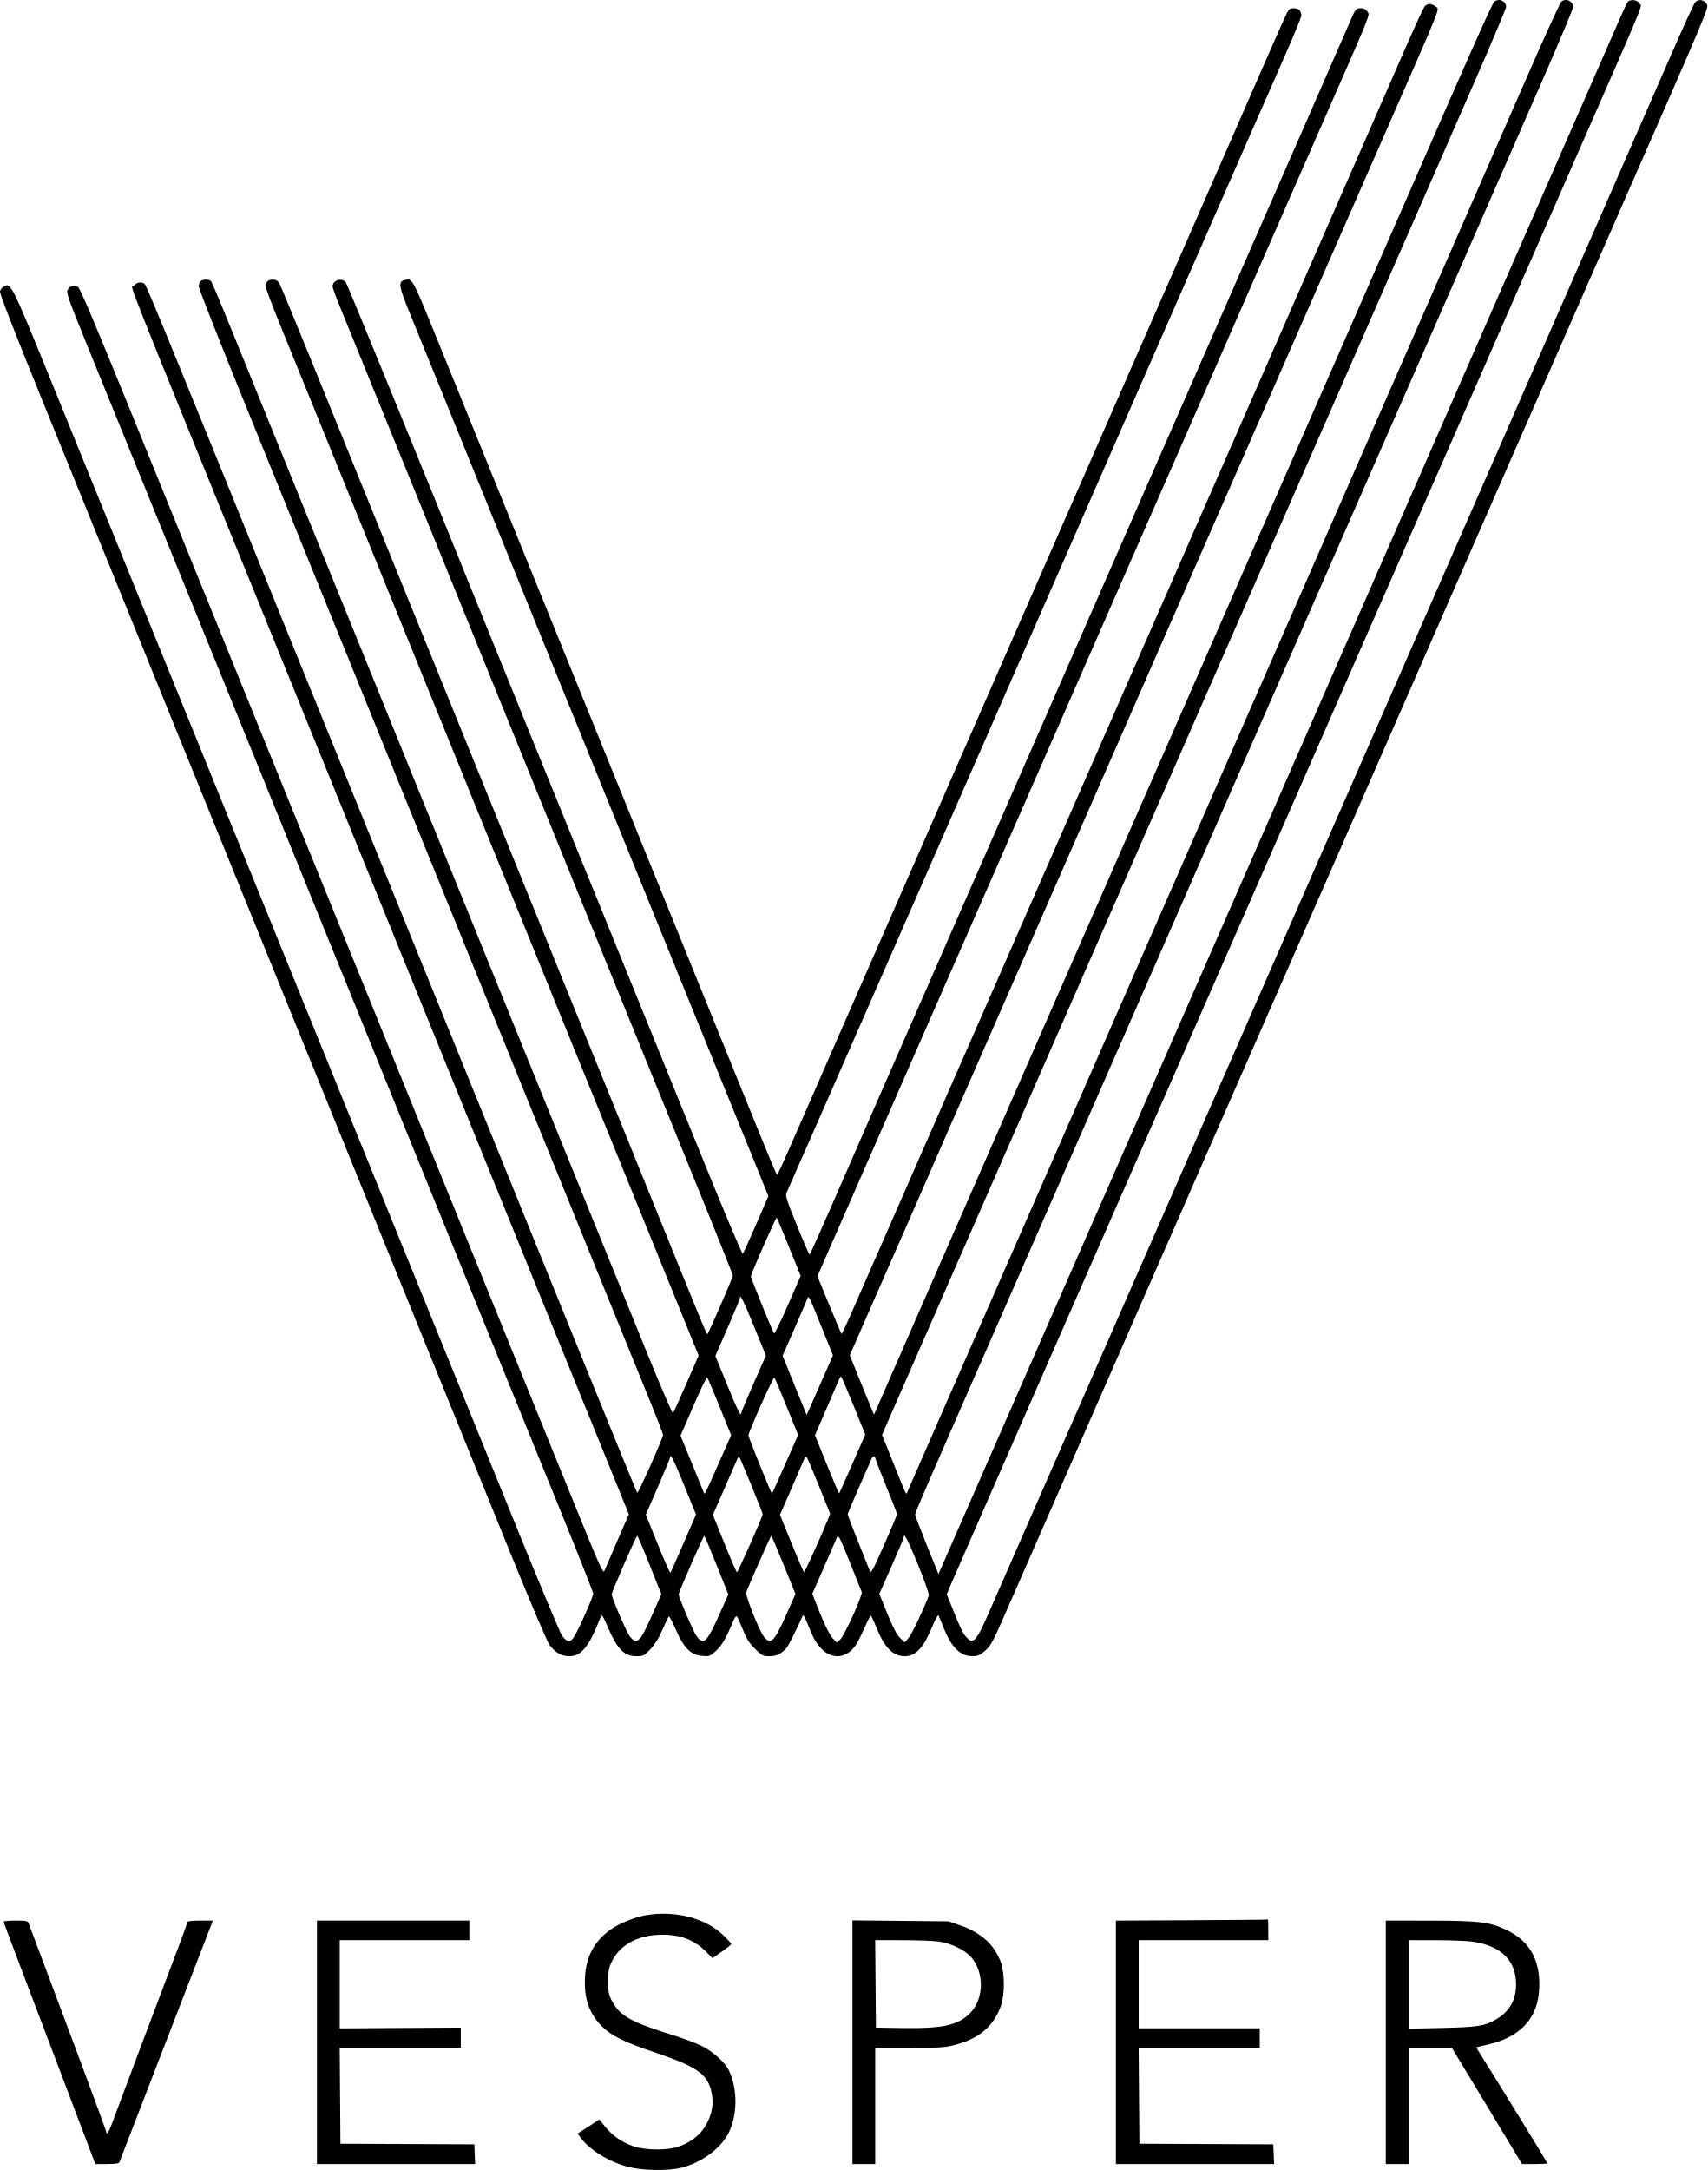
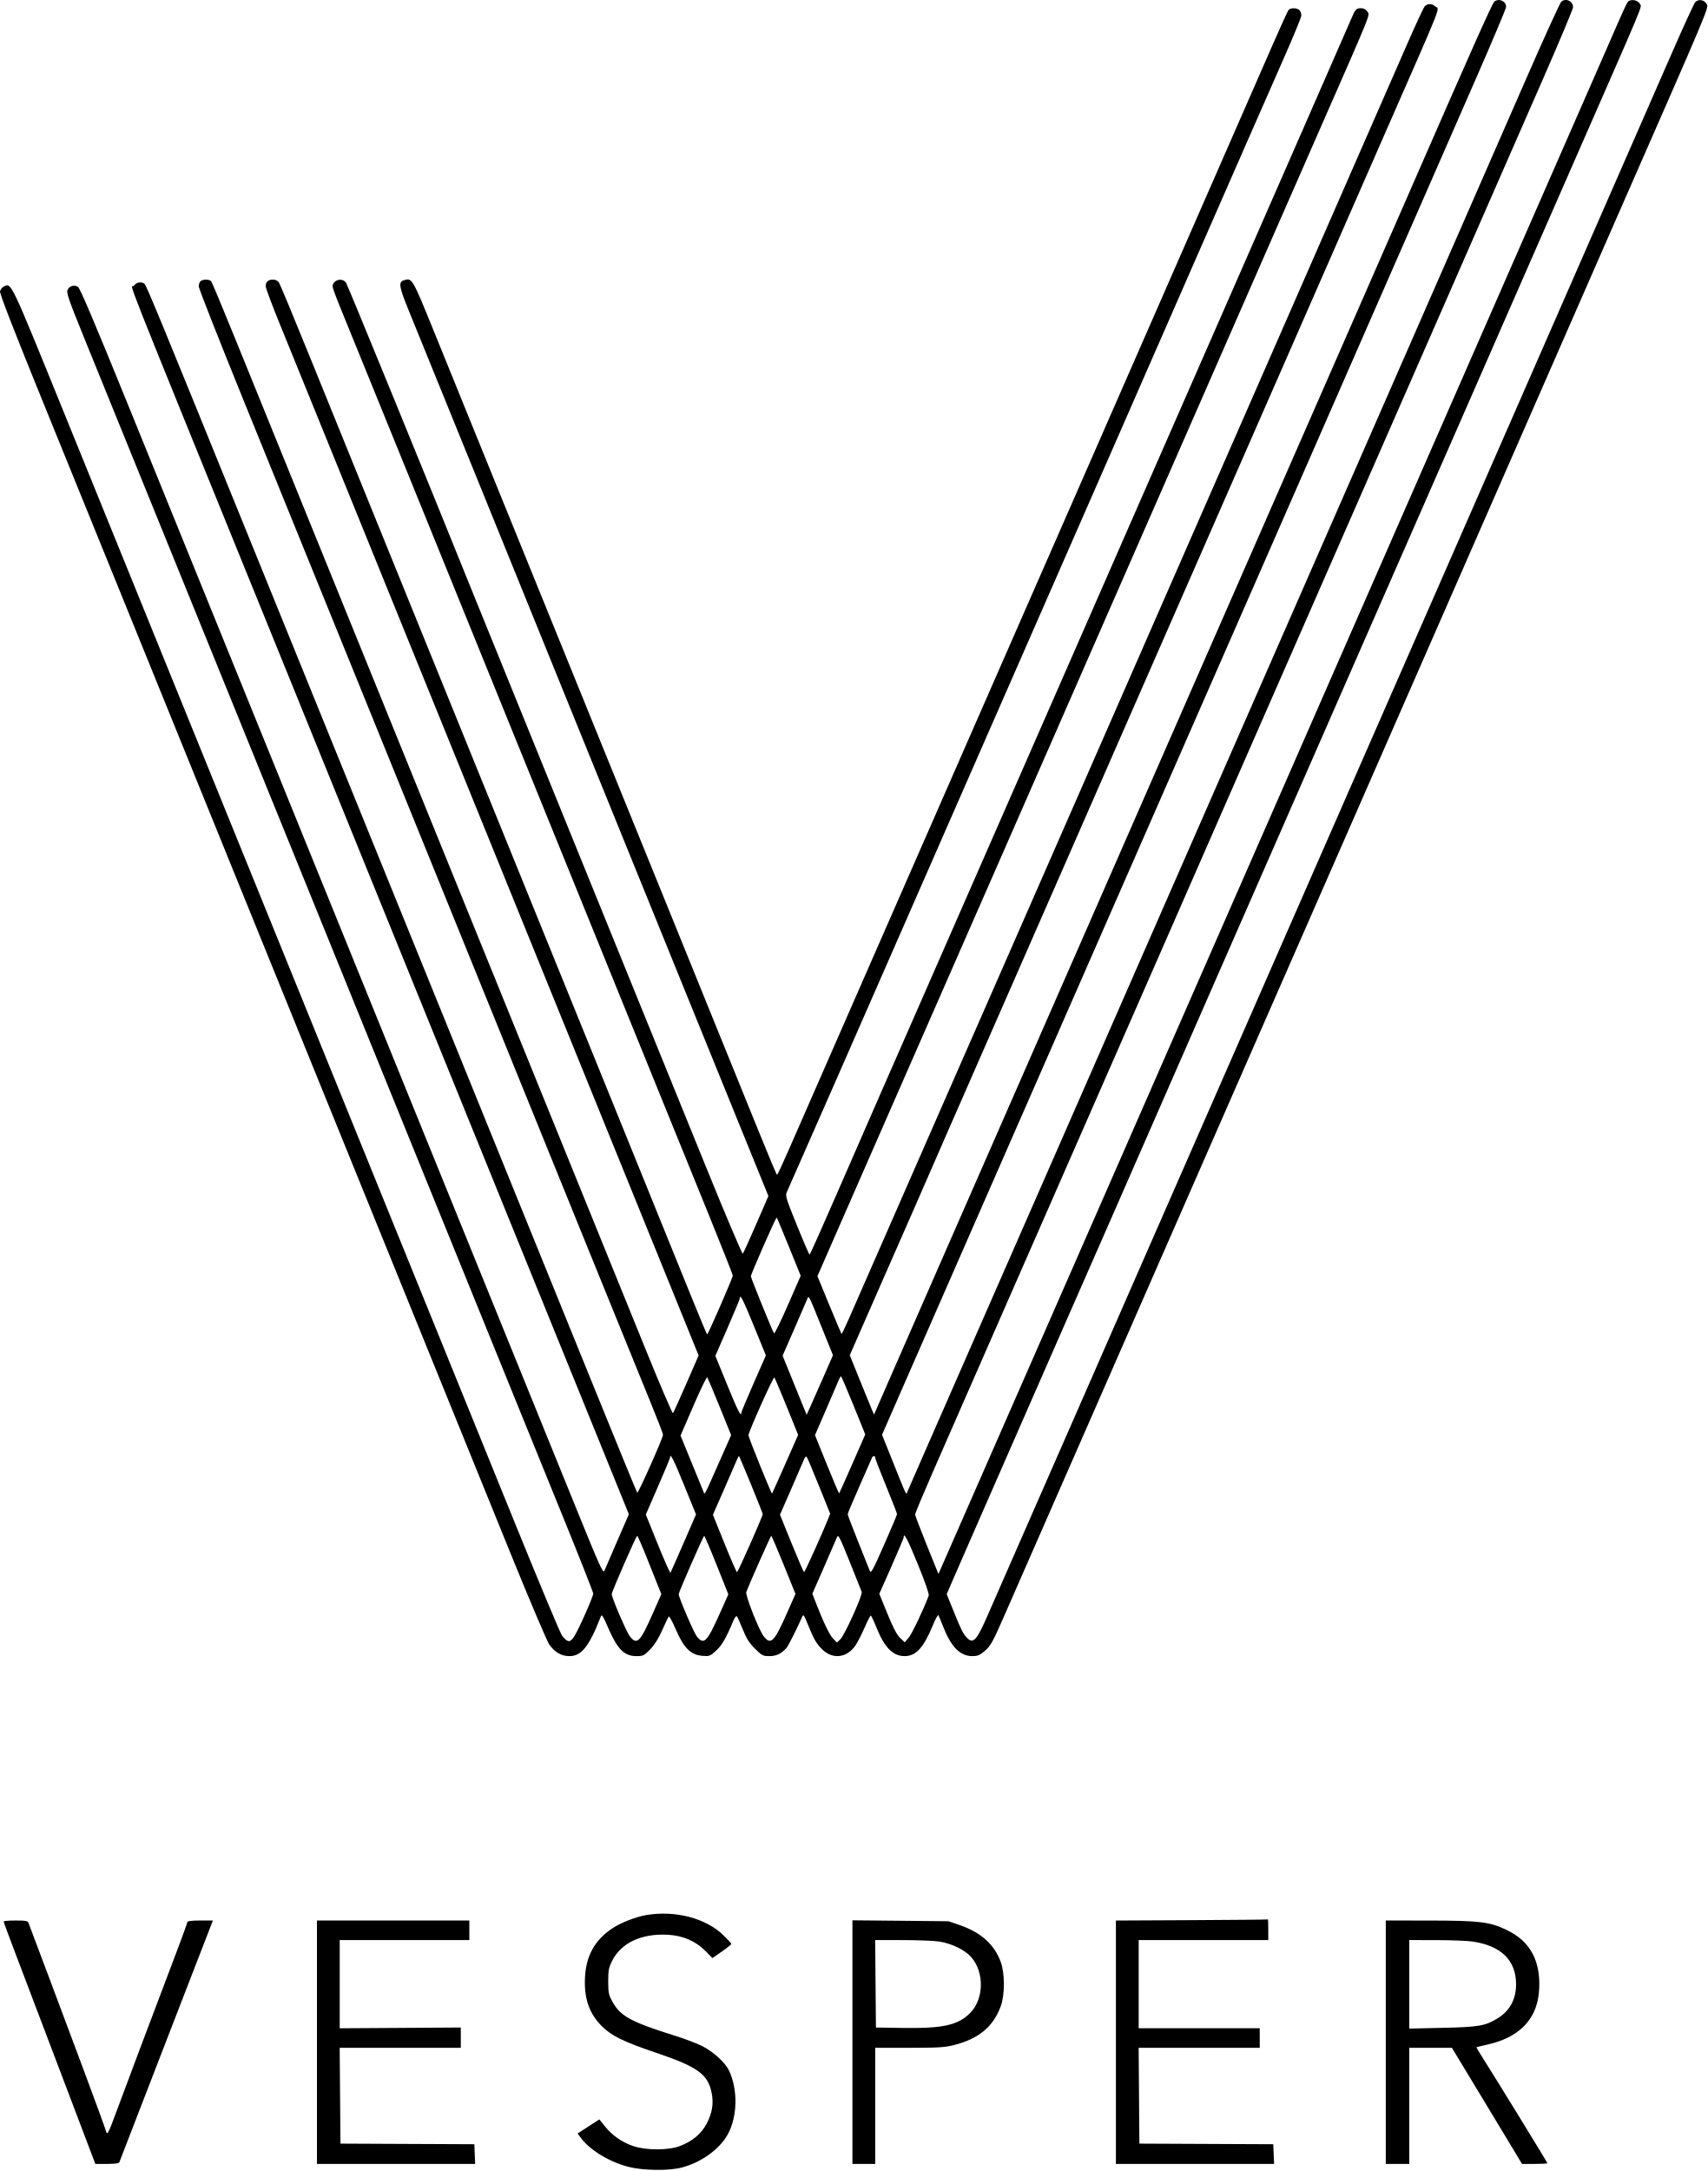
- <svg xmlns="http://www.w3.org/2000/svg" width="192" height="244" viewBox="0 0 192 244" fill="none">
-   <path fill-rule="evenodd" clip-rule="evenodd" d="M168.049 0.176C167.823 0.344 165.23 6.164 158.325 22.002C157.552 23.776 154.779 30.111 152.162 36.081C149.545 42.05 146.553 48.881 145.512 51.26C143.212 56.517 140.105 63.608 134.139 77.215C131.654 82.882 128.879 89.217 127.972 91.294C127.064 93.37 125.314 97.37 124.081 100.181C122.848 102.993 119.374 110.921 116.361 117.799C113.347 124.677 108.757 135.154 106.16 141.08C103.563 147.006 100.73 153.477 99.864 155.46L98.291 159.065L98.025 158.449C97.879 158.11 97.265 156.608 96.661 155.112L95.563 152.391L98.852 144.887C100.661 140.76 102.502 136.569 102.943 135.574C103.385 134.579 103.909 133.376 104.108 132.9C104.307 132.424 105.482 129.735 106.718 126.923C109.546 120.491 117.315 102.766 120.128 96.327C121.299 93.645 124.073 87.31 126.292 82.249C133.514 65.776 136.231 59.575 137.665 56.294C138.44 54.52 140.673 49.424 142.627 44.968C144.581 40.513 147.139 34.673 148.311 31.991C149.483 29.309 152.692 21.982 155.442 15.71C162.568 -0.544 161.893 1.157 161.393 0.712C161.013 0.374 160.517 0.381 160.211 0.727C160.077 0.878 159.119 2.949 158.082 5.328C155.844 10.461 153.643 15.491 146.31 32.227C143.297 39.105 140.089 46.431 139.182 48.508C138.274 50.584 135.608 56.672 133.255 62.035C130.904 67.4 128.346 73.239 127.573 75.013C126.8 76.787 124.134 82.874 121.649 88.541C119.163 94.208 116.17 101.039 114.997 103.721C113.824 106.403 111.699 111.252 110.274 114.496C108.848 117.74 107.156 121.598 106.512 123.069C105.868 124.54 103.31 130.379 100.827 136.046C98.344 141.713 95.948 147.183 95.502 148.201C95.057 149.218 94.667 150.026 94.635 149.995C94.603 149.964 93.981 148.49 93.252 146.72L91.926 143.502L92.988 141.072C93.573 139.735 94.702 137.155 95.499 135.338C96.296 133.522 99.289 126.691 102.15 120.159C105.011 113.627 107.944 106.937 108.667 105.294C109.39 103.65 110.942 100.111 112.115 97.429C113.289 94.747 116.498 87.42 119.247 81.148C121.996 74.875 124.987 68.044 125.895 65.968C126.803 63.892 129.36 58.052 131.579 52.991C136.851 40.961 142.265 28.599 143.428 25.935C143.938 24.767 146.172 19.67 148.393 14.609C154.423 0.866 154.064 1.754 153.764 1.303C153.594 1.049 153.36 0.924 153.053 0.924C152.52 0.924 152.405 1.047 151.963 2.103C151.782 2.536 149.275 8.27 146.392 14.845C143.51 21.42 140.627 28.003 139.986 29.474C138.798 32.197 135.951 38.697 127.89 57.081C125.405 62.747 122.414 69.578 121.243 72.26C120.072 74.942 117.515 80.782 115.559 85.238C112.182 92.933 109.601 98.824 103.427 112.923C101.931 116.34 99.867 121.048 98.841 123.383C97.816 125.719 95.662 130.654 94.057 134.349C92.451 138.045 91.096 141.071 91.045 141.074C90.995 141.077 90.352 139.595 89.617 137.779C88.384 134.735 88.296 134.445 88.486 134.044C88.73 133.527 98.266 111.805 101.142 105.215C102.916 101.151 116.276 70.656 121.438 58.889C122.805 55.775 124.34 52.271 124.849 51.103C125.359 49.935 128.566 42.609 131.976 34.822C135.387 27.036 139.138 18.471 140.312 15.789C141.486 13.107 143.322 8.93 144.391 6.508C145.461 4.085 146.339 1.944 146.343 1.75C146.347 1.555 146.261 1.29 146.151 1.16C145.909 0.873 145.131 0.849 144.906 1.12C144.816 1.228 143.986 3.051 143.06 5.171C141.159 9.525 137.56 17.747 129.253 36.71C126.107 43.891 122.899 51.217 122.125 52.991C121.35 54.764 119.117 59.861 117.162 64.316C115.208 68.772 112.649 74.612 111.476 77.294C108.957 83.056 100.78 101.723 97.592 108.99C92.269 121.125 89.824 126.706 88.688 129.322C88.02 130.857 87.434 132.112 87.384 132.11C87.334 132.109 86.401 129.897 85.311 127.195C84.221 124.493 79.619 113.151 75.085 101.99C62.614 71.293 51.665 44.331 48.941 37.613C46.343 31.208 46.353 31.226 45.425 31.515C44.777 31.717 44.865 32.235 46.029 35.076C47.274 38.115 58.924 66.797 64.232 79.889C66.108 84.518 71.866 98.698 77.028 111.4L86.413 134.495L85.035 137.669C84.277 139.415 83.601 140.902 83.534 140.973C83.466 141.044 81.59 136.62 79.365 131.142C77.139 125.664 70.529 109.395 64.675 94.99C58.821 80.585 53.504 67.49 52.86 65.889C48.293 54.54 39.108 32.084 38.915 31.794C38.5 31.172 37.405 31.477 37.405 32.215C37.405 32.37 37.797 33.444 38.276 34.603C38.756 35.762 42.078 43.93 45.66 52.755C59.232 86.196 61.766 92.438 69.354 111.114C73.642 121.669 78.334 133.218 79.78 136.779C81.226 140.341 82.409 143.335 82.409 143.433C82.409 143.679 79.634 150.047 79.53 150.042C79.483 150.039 78.699 148.181 77.786 145.913C76.008 141.494 66.484 118.034 45.173 65.575C41.325 56.101 36.699 44.705 34.893 40.249C33.088 35.794 31.508 31.989 31.381 31.794C31.233 31.566 30.993 31.44 30.707 31.44C30.164 31.44 29.878 31.697 29.878 32.185C29.878 32.387 30.592 34.302 31.466 36.44C32.339 38.578 35.266 45.778 37.969 52.44C44.736 69.117 52.578 88.429 60.868 108.833C64.717 118.307 70.273 131.989 73.215 139.238L78.565 152.418L77.181 155.597C76.419 157.346 75.744 158.834 75.681 158.905C75.617 158.975 74.25 155.79 72.642 151.826C71.035 147.862 66.369 136.373 62.275 126.294C58.18 116.214 52.43 102.057 49.496 94.833C46.563 87.609 40.726 73.239 36.526 62.901C32.325 52.562 27.77 41.342 26.402 37.968C25.034 34.594 23.842 31.745 23.753 31.637C23.549 31.387 22.794 31.382 22.543 31.629C22.437 31.733 22.35 31.995 22.35 32.211C22.35 32.427 24.579 38.094 27.304 44.803C30.028 51.513 36.125 66.523 40.853 78.159C45.58 89.796 51.344 103.988 53.66 109.698C62.296 130.984 71.905 154.635 73.211 157.821C73.954 159.632 74.561 161.212 74.561 161.334C74.561 161.695 71.767 167.969 71.659 167.851C71.605 167.791 69.178 161.867 66.266 154.687C63.354 147.506 57.19 132.322 52.568 120.945C43.649 98.993 37.132 82.944 28.358 61.328C17.906 35.581 16.438 32.018 16.232 31.889C15.832 31.64 15.312 31.753 15.049 32.148C14.753 32.591 12.815 27.69 30.602 71.474C35.066 82.461 39.821 94.176 41.169 97.507C42.518 100.838 48.267 114.995 53.945 128.968C59.623 142.94 65.721 157.95 67.495 162.323L70.72 170.275L69.423 173.256C68.71 174.896 68.055 176.414 67.967 176.63C67.828 176.975 67.453 176.148 64.934 169.945C63.353 166.052 59.257 155.965 55.83 147.529C49.609 132.216 40.979 110.966 26.985 76.507C22.91 66.472 17.218 52.459 14.338 45.369C10.642 36.268 9.004 32.414 8.768 32.26C8.344 31.984 7.808 32.144 7.591 32.612C7.451 32.913 7.744 33.758 9.429 37.907C10.531 40.623 14.941 51.48 19.229 62.035C23.517 72.591 29.138 86.429 31.719 92.788C34.301 99.147 39.547 112.066 43.378 121.496C47.209 130.926 52.484 143.915 55.101 150.361C57.718 156.806 61.401 165.872 63.286 170.507C65.171 175.143 66.713 179.049 66.713 179.189C66.713 179.554 65.024 183.35 64.546 184.06C64.095 184.729 63.827 184.704 63.213 183.938C63.036 183.717 60.729 178.212 58.087 171.707C55.445 165.201 49.862 151.454 45.68 141.159C41.499 130.863 35.951 117.201 33.352 110.799C28.728 99.407 17.821 72.553 6.945 45.782C1.159 31.541 1.271 31.774 0.431 32.215C0.245 32.313 0.052 32.553 0.002 32.748C-0.061 32.992 1.518 37.053 5.06 45.76C7.892 52.722 11.817 62.382 13.782 67.227C15.747 72.071 20.431 83.61 24.192 92.867C27.953 102.124 33.07 114.724 35.562 120.867C38.056 127.009 43.1 139.432 46.773 148.473C50.446 157.514 55.218 169.264 57.378 174.584C59.539 179.904 61.513 184.552 61.765 184.913C62.384 185.795 63.129 186.226 64.037 186.226C65.389 186.226 66.263 185.129 67.543 181.825C67.68 181.473 67.761 181.591 68.409 183.084C69.443 185.462 70.211 186.226 71.569 186.226C72.325 186.226 72.426 186.177 73.109 185.478C73.602 184.975 74.045 184.269 74.468 183.315C74.813 182.537 75.146 181.842 75.207 181.772C75.268 181.702 75.619 182.344 75.987 183.2C76.882 185.284 77.676 186.088 78.942 186.191C79.78 186.259 79.84 186.238 80.526 185.617C81.188 185.017 81.665 184.191 82.48 182.226C82.625 181.876 82.793 181.671 82.868 181.754C82.941 181.834 83.242 182.502 83.538 183.237C83.956 184.278 84.261 184.757 84.913 185.4C85.698 186.173 85.801 186.226 86.541 186.226C87.316 186.226 87.88 185.95 88.465 185.286C88.653 185.073 89.77 182.846 90.197 181.833C90.345 181.483 90.403 181.561 90.897 182.777C91.507 184.278 91.743 184.701 92.327 185.335C93.53 186.641 95.213 186.496 96.221 184.999C96.443 184.671 96.894 183.786 97.223 183.033C97.552 182.28 97.867 181.664 97.923 181.665C97.978 181.665 98.263 182.262 98.554 182.992C99.457 185.248 100.414 186.224 101.724 186.225C103.001 186.226 103.84 185.317 104.891 182.792C105.191 182.071 105.478 181.547 105.529 181.628C105.579 181.709 105.83 182.307 106.084 182.957C106.966 185.206 107.983 186.226 109.345 186.226C109.923 186.226 110.177 186.125 110.689 185.695C111.378 185.116 111.625 184.683 112.81 181.979C117.019 172.374 121.094 163.078 124.05 156.338C126.003 151.883 128.236 146.786 129.011 145.013C129.786 143.239 132.562 136.904 135.18 130.934C137.798 124.964 140.357 119.124 140.866 117.957C141.375 116.789 143.609 111.692 145.829 106.631C148.05 101.57 150.609 95.73 151.518 93.653C155.972 83.469 161.896 69.944 170.258 50.867C173.405 43.686 176.396 36.855 176.904 35.687C177.411 34.519 179.644 29.423 181.864 24.362C192.378 0.398 192.174 0.884 191.928 0.452C191.651 -0.036 190.993 -0.14 190.64 0.248C190.498 0.403 189.302 3.008 187.983 6.036C185.797 11.052 177.215 30.662 169.74 47.721C168.11 51.441 166.359 55.441 165.848 56.609C165.338 57.777 163.912 61.033 162.68 63.844C161.448 66.656 158.889 72.496 156.994 76.822C155.099 81.148 151.516 89.324 149.033 94.99C146.55 100.657 143.775 106.993 142.868 109.069C141.961 111.145 139.402 116.985 137.182 122.046C134.961 127.108 132.619 132.452 131.977 133.923C131.335 135.393 128.993 140.738 126.774 145.799C124.554 150.86 122.104 156.452 121.329 158.226C120.554 160 118.103 165.592 115.882 170.653C113.661 175.714 111.521 180.598 111.126 181.507C109.829 184.496 109.443 184.919 108.722 184.141C108.281 183.666 108.108 183.318 107.222 181.134L106.465 179.268L106.908 178.224C107.152 177.65 108.16 175.34 109.149 173.091C110.137 170.842 112.121 166.311 113.556 163.024C114.992 159.736 117.551 153.896 119.243 150.046C122.849 141.843 128.917 127.999 129.896 125.743C130.272 124.878 132.72 119.286 135.337 113.316C137.954 107.346 141.055 100.268 142.229 97.586C144.61 92.142 150.684 78.276 152.91 73.204C153.707 71.387 156.484 65.052 159.081 59.125C161.678 53.199 164.594 46.545 165.561 44.339C166.528 42.133 167.953 38.877 168.727 37.103C169.501 35.33 173.253 26.764 177.063 18.07C185.169 -0.423 184.64 0.841 184.43 0.456C184.238 0.104 183.745 -0.078 183.331 0.051C182.983 0.159 183.185 -0.258 180.504 5.879C179.333 8.561 176.341 15.391 173.857 21.058C171.372 26.725 168.706 32.813 167.932 34.586C167.157 36.36 164.166 43.191 161.284 49.766C158.402 56.341 155.736 62.429 155.36 63.294C154.985 64.159 152.426 69.999 149.675 76.271C146.924 82.544 144.366 88.384 143.991 89.249C143.615 90.114 141.057 95.954 138.305 102.226C135.553 108.499 132.885 114.586 132.376 115.754C131.867 116.922 129.309 122.762 126.691 128.732C124.074 134.701 120.507 142.842 118.765 146.822C116.197 152.689 106.873 173.951 105.805 176.377L105.535 176.989L104.222 173.743C103.5 171.957 102.909 170.405 102.909 170.294C102.909 170.183 103.744 168.183 104.764 165.85C105.785 163.517 107.363 159.909 108.271 157.833C109.179 155.756 111.305 150.907 112.996 147.057C114.688 143.207 117.029 137.863 118.201 135.181C120.35 130.261 122.064 126.348 130.3 107.575C132.786 101.908 135.234 96.316 135.741 95.148C136.247 93.98 138.804 88.14 141.423 82.17C146.346 70.949 148.099 66.948 151.797 58.496C152.99 55.771 156.214 48.409 158.963 42.137C164.262 30.045 168.214 21.018 173.597 8.705C175.414 4.55 176.9 0.998 176.9 0.812C176.9 0.131 176.129 -0.243 175.586 0.176C175.446 0.285 173.6 4.337 171.485 9.182C169.371 14.027 165.609 22.627 163.126 28.294C160.644 33.961 157.653 40.792 156.481 43.474C155.308 46.156 152.208 53.234 149.592 59.204C146.975 65.174 143.409 73.314 141.667 77.294C139.924 81.274 136.141 89.909 133.259 96.485C130.377 103.06 127.602 109.395 127.092 110.563C126.582 111.731 125.048 115.235 123.682 118.35C122.316 121.464 119.866 127.056 118.237 130.777C114.279 139.813 106.187 158.273 103.998 163.26C103.029 165.466 102.164 167.448 102.075 167.664C101.881 168.136 102.066 168.503 100.413 164.383L99.191 161.338L101.917 155.102C103.416 151.673 106.242 145.221 108.197 140.765C110.151 136.31 112.492 130.965 113.398 128.889C114.305 126.813 116.863 120.973 119.084 115.912C121.304 110.85 124.887 102.675 127.045 97.743C131.51 87.541 133.99 81.881 142.069 63.451C145.217 56.27 148.209 49.44 148.717 48.272C149.225 47.104 151.673 41.511 154.157 35.845C156.64 30.178 159.524 23.595 160.565 21.216C161.605 18.836 164.013 13.334 165.915 8.988C167.817 4.642 169.373 0.948 169.373 0.78C169.373 0.125 168.595 -0.229 168.049 0.176ZM88.732 140.221L90.045 143.46L88.603 146.759C87.81 148.573 87.11 150.002 87.049 149.934C86.905 149.775 84.448 143.728 84.442 143.517C84.435 143.274 87.269 136.835 87.349 136.913C87.387 136.951 88.01 138.44 88.732 140.221ZM84.812 149.185L86.13 152.416L84.75 155.554C83.991 157.28 83.37 158.764 83.37 158.852C83.37 159.425 82.958 158.617 81.783 155.737L80.447 152.461L81.828 149.297C82.588 147.556 83.21 146.053 83.21 145.956C83.21 145.436 83.625 146.273 84.812 149.185ZM92.421 149.291L93.672 152.39L92.655 154.718C92.096 155.999 91.429 157.506 91.174 158.069L90.71 159.091L89.36 155.768L88.009 152.444L89.308 149.476C90.023 147.843 90.677 146.33 90.763 146.114C90.96 145.62 90.87 145.448 92.421 149.291ZM80.93 158.189L82.223 161.378L80.952 164.246C79.11 168.403 79.261 168.115 79.114 167.743C79.045 167.57 78.436 166.078 77.76 164.429L76.531 161.429L77.974 158.091C78.768 156.256 79.467 154.809 79.528 154.877C79.588 154.946 80.219 156.436 80.93 158.189ZM88.472 158.174L89.757 161.348L88.311 164.624C87.516 166.426 86.845 167.92 86.82 167.945C86.751 168.014 84.17 161.632 84.17 161.392C84.17 161.026 86.967 154.781 87.081 154.894C87.14 154.953 87.766 156.429 88.472 158.174ZM95.983 158.034L97.304 161.3L95.862 164.587C95.069 166.395 94.397 167.897 94.368 167.925C94.339 167.953 93.716 166.491 92.983 164.676L91.65 161.376L92.897 158.503C93.582 156.923 94.221 155.436 94.317 155.198C94.412 154.96 94.529 154.766 94.576 154.767C94.622 154.768 95.255 156.238 95.983 158.034ZM76.937 167.015L78.272 170.297L76.878 173.503C76.112 175.266 75.447 176.77 75.402 176.846C75.356 176.921 74.713 175.481 73.972 173.646L72.626 170.31L73.994 167.162C74.746 165.432 75.362 163.952 75.362 163.873C75.362 163.332 75.772 164.149 76.937 167.015ZM84.476 166.968C85.189 168.705 85.772 170.189 85.772 170.266C85.772 170.512 82.989 176.788 82.88 176.788C82.822 176.788 82.189 175.335 81.473 173.559L80.172 170.331L81.466 167.385C82.178 165.765 82.827 164.27 82.909 164.064C82.991 163.857 83.086 163.715 83.119 163.749C83.153 163.783 83.763 165.231 84.476 166.968ZM92.101 167.088L93.358 170.209L93.1 170.864C92.545 172.278 90.507 176.788 90.424 176.787C90.376 176.787 89.746 175.333 89.025 173.557L87.714 170.328L89.001 167.384C89.71 165.764 90.357 164.269 90.439 164.06C90.522 163.848 90.645 163.744 90.716 163.824C90.786 163.903 91.409 165.372 92.101 167.088ZM98.424 163.923C98.424 164.029 98.977 165.462 99.652 167.109C100.327 168.755 100.879 170.173 100.878 170.26C100.877 170.346 100.221 171.902 99.42 173.717C98.13 176.638 97.946 176.972 97.811 176.627C97.727 176.412 97.134 174.93 96.493 173.332C95.852 171.735 95.329 170.354 95.331 170.265C95.332 170.176 95.928 168.757 96.655 167.114C97.382 165.47 98.013 164.036 98.058 163.928C98.161 163.676 98.424 163.672 98.424 163.923ZM96.907 179.011C97.025 179.365 94.973 183.902 94.496 184.342L94.111 184.698L93.652 184.215C93.249 183.791 92.497 182.195 91.63 179.922L91.355 179.203L92.663 176.226C93.382 174.588 94.041 173.071 94.127 172.855C94.265 172.507 94.428 172.823 95.552 175.608C96.25 177.338 96.86 178.87 96.907 179.011ZM72.799 175.323C73.372 176.763 73.96 178.235 74.107 178.595L74.373 179.249L73.407 181.44C71.98 184.675 71.624 185.026 70.819 183.984C70.442 183.496 68.799 179.667 68.793 179.263C68.789 178.99 71.539 172.697 71.659 172.702C71.714 172.704 72.227 173.884 72.799 175.323ZM80.597 175.993L81.907 179.282L80.935 181.456C79.49 184.688 79.149 185.02 78.344 183.984C78.005 183.547 76.324 179.618 76.323 179.26C76.322 179.04 79.097 172.698 79.193 172.701C79.244 172.703 79.876 174.184 80.597 175.993ZM88.134 175.965L89.455 179.231L88.49 181.412C87.055 184.656 86.678 185.026 85.874 183.984C85.342 183.296 83.794 179.362 83.922 179.022C84.272 178.086 86.668 172.698 86.733 172.698C86.777 172.698 87.407 174.168 88.134 175.965ZM103.229 175.923C104.032 177.891 104.504 179.255 104.442 179.423C103.86 180.98 102.573 183.688 102.207 184.125L101.746 184.675L101.224 184.178C100.851 183.823 100.441 183.043 99.792 181.451L98.883 179.222L100.255 176.127C101.01 174.424 101.627 172.957 101.627 172.865C101.627 172.242 102.083 173.112 103.229 175.923ZM72.722 215.337C71.498 215.538 69.771 216.217 68.796 216.88C66.882 218.18 65.921 219.915 65.788 222.309C65.658 224.663 66.24 226.384 67.645 227.804C68.749 228.92 70.082 229.576 73.799 230.834C78.421 232.399 79.584 233.228 80.016 235.27C80.273 236.487 80.112 237.557 79.491 238.759C78.889 239.922 77.904 240.759 76.483 241.312C75.197 241.813 72.648 241.816 71.198 241.317C69.93 240.881 68.854 240.128 68.023 239.096L67.399 238.321L66.179 239.113L64.958 239.905L65.276 240.343C66.295 241.749 68.502 243.1 70.695 243.662C72.324 244.078 75.186 244.116 76.643 243.741C78.835 243.176 80.908 241.691 81.83 240.028C82.944 238.017 83.003 234.964 81.969 232.801C81.547 231.917 80.168 230.669 78.95 230.067C78.342 229.767 77.015 229.262 76.002 228.945C70.89 227.344 69.747 226.716 68.822 225.001C68.455 224.319 68.398 224.025 68.397 222.799C68.395 221.566 68.453 221.267 68.842 220.489C69.848 218.477 72.124 217.405 75.069 217.557C76.791 217.646 78.219 218.26 79.348 219.398L80.122 220.179L81.182 219.444C81.765 219.04 82.243 218.657 82.245 218.594C82.247 218.531 81.842 218.086 81.345 217.606C79.368 215.695 75.978 214.803 72.722 215.337ZM134.019 215.917L125.491 215.959V229.643V243.327H134.386H143.282L143.235 242.22L143.188 241.114L135.66 241.08L128.133 241.046L128.091 235.658L128.049 230.27H134.858H141.666V229.169V228.068H134.86H128.053V223.113V218.158H135.34H142.627V216.978C142.627 216.329 142.609 215.816 142.587 215.836C142.565 215.857 138.709 215.893 134.019 215.917ZM0.409 216.067C0.409 216.128 1.016 217.774 1.758 219.724C2.5 221.675 4.342 226.527 5.853 230.506C7.364 234.486 9.077 238.999 9.66 240.534L10.721 243.327H12.034C12.937 243.327 13.371 243.265 13.424 243.13C14.089 241.421 17.782 231.875 18.418 230.217C18.888 228.992 20.153 225.724 21.228 222.956C22.304 220.187 23.353 217.48 23.561 216.939L23.938 215.956H22.503C21.599 215.956 21.069 216.018 21.069 216.123C21.069 216.215 20.606 217.506 20.04 218.994C18.007 224.333 13.186 237.141 12.7 238.489C12.428 239.247 12.146 239.866 12.073 239.866C12 239.866 11.94 239.793 11.94 239.704C11.94 239.615 10.745 236.341 9.283 232.429C6.682 225.464 3.423 216.777 3.206 216.231C3.115 215.999 2.885 215.956 1.753 215.956C1.014 215.956 0.409 216.006 0.409 216.067ZM35.643 229.641V243.327H44.539H53.435L53.388 242.22L53.34 241.114L45.813 241.08L38.286 241.046L38.244 235.658L38.202 230.27H45.01H51.819V229.13L51.819 227.99L45.012 228.032L38.206 228.075V223.116V218.158H45.493H52.78V217.057V215.956H44.212H35.643V229.641ZM95.862 229.63V243.327H97.143H98.424V236.798V230.27H102.242C105.493 230.27 106.24 230.225 107.272 229.966C110.055 229.267 111.707 227.895 112.544 225.588C113.011 224.3 113.008 221.894 112.538 220.61C111.818 218.646 110.318 217.299 107.936 216.476L106.672 216.039L101.267 215.986L95.862 215.934V229.63ZM155.84 229.641V243.327H157.161H158.483V236.798V230.27H160.879H163.276L165.821 234.478C167.22 236.793 168.995 239.73 169.763 241.006L171.161 243.327H172.589C173.375 243.327 174.018 243.293 174.018 243.251C174.018 243.169 168.062 233.47 166.784 231.471C166.349 230.791 166.015 230.22 166.042 230.203C166.068 230.186 166.638 230.049 167.308 229.899C170.745 229.127 172.711 227.182 173.044 224.224C173.233 222.536 173.002 220.943 172.397 219.772C171.75 218.521 170.796 217.654 169.298 216.955C167.472 216.104 166.297 215.968 160.725 215.961L155.84 215.956V229.641ZM105.631 218.321C107.014 218.534 108.522 219.27 109.223 220.075C110.724 221.797 110.654 224.823 109.076 226.382C107.696 227.745 105.999 228.11 101.387 228.036L98.504 227.99L98.462 223.074L98.42 218.158L101.505 218.159C103.202 218.16 105.059 218.233 105.631 218.321ZM165.557 218.316C168.806 218.778 170.494 220.426 170.494 223.138C170.494 224.802 169.793 226.101 168.44 226.945C167.06 227.805 166.289 227.939 162.206 228.027L158.483 228.108V223.133V218.158L161.485 218.161C163.137 218.163 164.969 218.233 165.557 218.316Z" fill="black" />
+ <svg xmlns="http://www.w3.org/2000/svg" width="129" height="164" viewBox="0 0 129 164" fill="none">
+   <path fill-rule="evenodd" clip-rule="evenodd" d="M112.894 0.118C112.742 0.231 111 4.141 106.361 14.781C105.842 15.972 103.979 20.228 102.221 24.239C100.463 28.249 98.453 32.838 97.754 34.436C96.208 37.968 94.121 42.731 90.113 51.872C88.444 55.679 86.58 59.935 85.97 61.33C85.36 62.725 84.185 65.412 83.356 67.301C82.528 69.19 80.194 74.516 78.17 79.136C76.145 83.757 73.062 90.795 71.317 94.776C69.573 98.757 67.669 103.104 67.088 104.436L66.031 106.858L65.852 106.444C65.754 106.217 65.341 105.208 64.936 104.203L64.198 102.375L66.408 97.334C67.623 94.561 68.86 91.746 69.156 91.077C69.453 90.409 69.805 89.601 69.939 89.281C70.072 88.961 70.862 87.155 71.692 85.266C73.592 80.945 78.811 69.037 80.701 64.712C81.487 62.91 83.351 58.654 84.842 55.254C89.693 44.187 91.519 40.022 92.482 37.818C93.003 36.626 94.503 33.202 95.815 30.209C97.128 27.216 98.847 23.293 99.634 21.491C100.421 19.689 102.577 14.768 104.424 10.554C109.212 -0.365 108.758 0.777 108.422 0.478C108.167 0.251 107.834 0.256 107.628 0.488C107.538 0.59 106.894 1.981 106.198 3.579C104.694 7.028 103.216 10.407 98.29 21.65C96.265 26.27 94.11 31.192 93.501 32.587C92.891 33.982 91.1 38.071 89.519 41.675C87.94 45.278 86.222 49.202 85.702 50.393C85.183 51.584 83.392 55.674 81.722 59.481C80.052 63.288 78.042 67.877 77.254 69.679C76.466 71.48 75.038 74.738 74.081 76.917C73.123 79.097 71.986 81.688 71.554 82.677C71.121 83.665 69.403 87.587 67.734 91.394C66.066 95.201 64.457 98.876 64.157 99.56C63.858 100.243 63.596 100.786 63.575 100.765C63.553 100.744 63.135 99.754 62.645 98.565L61.755 96.403L62.469 94.771C62.861 93.873 63.62 92.139 64.155 90.919C64.69 89.699 66.701 85.11 68.623 80.722C70.545 76.333 72.516 71.839 73.001 70.735C73.487 69.631 74.53 67.254 75.318 65.451C76.106 63.65 78.262 58.728 80.109 54.514C81.956 50.3 83.965 45.712 84.575 44.317C85.185 42.922 86.903 38.999 88.393 35.599C91.935 27.517 95.572 19.212 96.353 17.423C96.696 16.638 98.197 13.214 99.689 9.814C103.74 0.581 103.499 1.178 103.297 0.876C103.183 0.704 103.026 0.62 102.819 0.62C102.461 0.62 102.384 0.703 102.087 1.413C101.966 1.704 100.281 5.555 98.345 9.973C96.409 14.39 94.472 18.812 94.041 19.8C93.243 21.63 91.331 25.996 85.915 38.346C84.246 42.153 82.237 46.742 81.45 48.544C80.663 50.345 78.945 54.269 77.631 57.262C75.363 62.432 73.629 66.389 69.481 75.861C68.476 78.156 67.09 81.319 66.401 82.887C65.711 84.457 64.265 87.772 63.186 90.254C62.108 92.737 61.197 94.77 61.163 94.772C61.129 94.774 60.697 93.778 60.204 92.558C59.375 90.514 59.316 90.319 59.444 90.049C59.608 89.702 66.014 75.109 67.946 70.682C69.138 67.952 78.113 47.466 81.581 39.561C82.499 37.469 83.53 35.115 83.872 34.331C84.215 33.546 86.369 28.624 88.66 23.393C90.952 18.162 93.472 12.408 94.26 10.607C95.049 8.805 96.282 5.999 97 4.372C97.719 2.744 98.309 1.306 98.312 1.176C98.314 1.045 98.257 0.867 98.183 0.779C98.02 0.587 97.498 0.57 97.346 0.753C97.286 0.825 96.728 2.05 96.106 3.474C94.829 6.399 92.411 11.922 86.831 24.661C84.717 29.485 82.562 34.407 82.042 35.599C81.522 36.79 80.022 40.214 78.708 43.207C77.395 46.2 75.676 50.123 74.888 51.925C73.196 55.796 67.703 68.337 65.561 73.218C61.985 81.371 60.343 85.12 59.58 86.877C59.131 87.908 58.737 88.751 58.704 88.75C58.67 88.749 58.044 87.263 57.311 85.448C56.579 83.633 53.487 76.014 50.441 68.516C42.064 47.894 34.708 29.781 32.878 25.268C31.133 20.965 31.14 20.977 30.516 21.172C30.081 21.307 30.14 21.655 30.922 23.564C31.758 25.605 39.585 44.874 43.15 53.669C44.411 56.778 48.279 66.304 51.746 74.837L58.051 90.352L57.125 92.485C56.616 93.657 56.162 94.656 56.117 94.704C56.072 94.752 54.811 91.78 53.316 88.1C51.821 84.42 47.381 73.49 43.448 63.814C39.515 54.136 35.944 45.339 35.511 44.264C32.443 36.639 26.272 21.554 26.143 21.359C25.864 20.941 25.128 21.146 25.128 21.642C25.128 21.746 25.392 22.468 25.714 23.246C26.036 24.024 28.268 29.512 30.674 35.44C39.791 57.905 41.494 62.099 46.591 74.645C49.472 81.736 52.624 89.495 53.595 91.887C54.567 94.28 55.361 96.291 55.361 96.357C55.361 96.522 53.497 100.8 53.427 100.797C53.396 100.795 52.869 99.546 52.256 98.023C51.061 95.054 44.663 79.294 30.347 44.053C27.762 37.688 24.654 30.032 23.441 27.039C22.228 24.046 21.166 21.49 21.082 21.359C20.982 21.206 20.821 21.121 20.628 21.121C20.264 21.121 20.072 21.294 20.072 21.622C20.072 21.757 20.552 23.044 21.139 24.48C21.725 25.916 23.691 30.753 25.507 35.229C30.053 46.432 35.321 59.406 40.89 73.113C43.476 79.477 47.209 88.669 49.185 93.539L52.779 102.393L51.849 104.528C51.338 105.703 50.884 106.703 50.842 106.751C50.799 106.798 49.88 104.658 48.8 101.995C47.72 99.332 44.586 91.614 41.836 84.843C39.085 78.071 35.222 68.561 33.251 63.708C31.28 58.855 27.359 49.202 24.538 42.256C21.716 35.311 18.655 27.773 17.736 25.507C16.817 23.24 16.017 21.326 15.957 21.253C15.82 21.085 15.313 21.082 15.144 21.248C15.073 21.318 15.015 21.494 15.015 21.639C15.015 21.784 16.512 25.591 18.342 30.098C20.173 34.606 24.269 44.689 27.445 52.506C30.62 60.324 34.492 69.858 36.048 73.694C41.85 87.994 48.305 103.882 49.182 106.023C49.681 107.239 50.089 108.301 50.089 108.383C50.089 108.625 48.212 112.84 48.14 112.761C48.103 112.72 46.473 108.741 44.517 103.917C42.561 99.093 38.42 88.892 35.315 81.25C29.323 66.502 24.945 55.721 19.05 41.199C12.029 23.903 11.043 21.509 10.905 21.423C10.636 21.255 10.286 21.331 10.11 21.596C9.911 21.894 8.609 18.602 20.558 48.015C23.557 55.397 26.751 63.267 27.657 65.504C28.563 67.742 32.425 77.252 36.24 86.639C40.054 96.026 44.15 106.109 45.342 109.047L47.509 114.389L46.638 116.392C46.159 117.493 45.719 118.513 45.66 118.658C45.566 118.89 45.314 118.334 43.622 114.167C42.56 111.552 39.808 104.776 37.506 99.109C33.327 88.821 27.529 74.546 18.128 51.397C15.39 44.655 11.567 35.242 9.632 30.478C7.149 24.365 6.049 21.775 5.891 21.672C5.606 21.486 5.245 21.594 5.099 21.909C5.005 22.111 5.202 22.678 6.334 25.466C7.075 27.29 10.037 34.584 12.918 41.675C15.799 48.766 19.575 58.062 21.309 62.334C23.043 66.606 26.567 75.285 29.141 81.62C31.714 87.955 35.258 96.681 37.016 101.011C38.774 105.341 41.249 111.431 42.515 114.545C43.781 117.659 44.817 120.283 44.817 120.377C44.817 120.623 43.682 123.173 43.361 123.65C43.059 124.099 42.878 124.082 42.466 123.568C42.347 123.419 40.797 119.721 39.022 115.351C37.247 110.98 33.497 101.745 30.688 94.829C27.878 87.912 24.152 78.734 22.406 74.434C19.299 66.781 11.972 48.741 4.665 30.756C0.779 21.189 0.854 21.345 0.29 21.642C0.165 21.707 0.035 21.869 0.001 22C-0.041 22.164 1.02 24.892 3.399 30.741C5.302 35.418 7.938 41.907 9.259 45.162C10.579 48.417 13.726 56.168 16.252 62.387C18.779 68.606 22.216 77.07 23.89 81.197C25.565 85.323 28.954 93.669 31.422 99.743C33.889 105.816 37.095 113.71 38.546 117.284C39.997 120.858 41.324 123.98 41.493 124.223C41.909 124.815 42.409 125.105 43.02 125.105C43.928 125.105 44.515 124.368 45.375 122.148C45.467 121.912 45.521 121.991 45.957 122.994C46.651 124.591 47.167 125.105 48.079 125.105C48.587 125.105 48.655 125.072 49.114 124.602C49.445 124.264 49.743 123.79 50.027 123.149C50.259 122.626 50.482 122.16 50.523 122.113C50.564 122.066 50.8 122.497 51.047 123.072C51.648 124.472 52.182 125.012 53.032 125.081C53.596 125.127 53.636 125.113 54.096 124.696C54.541 124.292 54.861 123.738 55.409 122.418C55.507 122.182 55.62 122.045 55.67 122.1C55.719 122.154 55.921 122.603 56.12 123.097C56.401 123.796 56.605 124.118 57.044 124.55C57.571 125.069 57.64 125.105 58.137 125.105C58.658 125.105 59.037 124.919 59.43 124.473C59.556 124.33 60.306 122.834 60.593 122.154C60.693 121.918 60.731 121.971 61.063 122.788C61.473 123.796 61.632 124.08 62.025 124.506C62.833 125.383 63.963 125.286 64.641 124.28C64.789 124.06 65.092 123.466 65.313 122.96C65.535 122.454 65.746 122.04 65.784 122.041C65.821 122.041 66.012 122.442 66.208 122.932C66.814 124.448 67.457 125.103 68.337 125.104C69.195 125.105 69.759 124.494 70.465 122.798C70.666 122.313 70.859 121.961 70.893 122.016C70.927 122.07 71.096 122.472 71.266 122.909C71.859 124.419 72.542 125.105 73.457 125.105C73.845 125.105 74.016 125.037 74.36 124.748C74.823 124.359 74.989 124.068 75.785 122.252C78.612 115.799 81.35 109.554 83.335 105.026C84.647 102.033 86.148 98.609 86.668 97.418C87.189 96.227 89.054 91.971 90.812 87.96C92.571 83.95 94.29 80.026 94.632 79.242C94.974 78.458 96.475 75.034 97.966 71.634C99.459 68.234 101.178 64.31 101.788 62.915C104.78 56.074 108.76 46.988 114.378 34.172C116.492 29.348 118.501 24.759 118.842 23.974C119.183 23.19 120.683 19.766 122.174 16.366C129.238 0.268 129.1 0.594 128.935 0.303C128.749 -0.024 128.307 -0.094 128.07 0.166C127.975 0.271 127.171 2.021 126.285 4.055C124.817 7.424 119.051 20.598 114.03 32.059C112.935 34.558 111.758 37.244 111.415 38.029C111.072 38.814 110.114 41.001 109.287 42.89C108.459 44.779 106.74 48.702 105.467 51.608C104.194 54.514 101.787 60.007 100.119 63.814C98.451 67.62 96.587 71.877 95.977 73.271C95.368 74.666 93.649 78.589 92.157 81.989C90.665 85.39 89.092 88.98 88.661 89.968C88.23 90.956 86.656 94.546 85.165 97.946C83.674 101.346 82.028 105.103 81.508 106.295C80.987 107.486 79.34 111.243 77.848 114.643C76.356 118.043 74.919 121.324 74.653 121.935C73.782 123.942 73.523 124.227 73.038 123.704C72.742 123.385 72.626 123.151 72.031 121.684L71.522 120.43L71.82 119.729C71.984 119.343 72.661 117.792 73.325 116.281C73.989 114.77 75.322 111.726 76.286 109.518C77.25 107.309 78.969 103.386 80.106 100.799C82.529 95.289 86.605 85.988 87.263 84.473C87.515 83.892 89.16 80.135 90.918 76.124C92.676 72.114 94.759 67.359 95.548 65.557C97.147 61.9 101.228 52.585 102.723 49.178C103.259 47.957 105.124 43.701 106.869 39.72C108.614 35.739 110.573 31.269 111.222 29.787C111.872 28.304 112.829 26.117 113.349 24.925C113.869 23.734 116.39 17.98 118.949 12.139C124.395 -0.284 124.039 0.565 123.898 0.306C123.769 0.07 123.438 -0.052 123.16 0.034C122.926 0.107 123.062 -0.173 121.261 3.949C120.474 5.751 118.464 10.34 116.795 14.147C115.126 17.954 113.335 22.043 112.815 23.235C112.294 24.426 110.285 29.015 108.349 33.432C106.413 37.849 104.622 41.939 104.369 42.52C104.117 43.101 102.398 47.025 100.55 51.238C98.702 55.452 96.984 59.375 96.732 59.956C96.479 60.538 94.761 64.461 92.912 68.674C91.063 72.888 89.271 76.978 88.929 77.762C88.587 78.547 86.868 82.47 85.11 86.481C83.352 90.491 80.955 95.96 79.785 98.633C78.06 102.575 71.796 116.858 71.079 118.488L70.897 118.899L70.015 116.719C69.53 115.519 69.133 114.476 69.133 114.402C69.133 114.327 69.694 112.984 70.379 111.416C71.065 109.849 72.125 107.425 72.735 106.031C73.345 104.635 74.773 101.378 75.909 98.791C77.046 96.205 78.619 92.615 79.406 90.813C80.85 87.508 82.001 84.879 87.534 72.268C89.204 68.461 90.849 64.704 91.189 63.919C91.529 63.135 93.247 59.212 95.007 55.201C98.314 47.663 99.491 44.975 101.976 39.297C102.777 37.466 104.943 32.521 106.79 28.307C110.35 20.184 113.004 14.12 116.621 5.848C117.841 3.057 118.84 0.671 118.84 0.546C118.84 0.088 118.322 -0.163 117.957 0.118C117.863 0.191 116.623 2.914 115.202 6.168C113.782 9.423 111.254 15.201 109.586 19.008C107.919 22.815 105.91 27.404 105.122 29.205C104.334 31.007 102.252 35.762 100.494 39.773C98.736 43.783 96.341 49.252 95.17 51.925C93.999 54.599 91.458 60.4 89.522 64.817C87.586 69.235 85.722 73.49 85.379 74.275C85.037 75.06 84.006 77.414 83.088 79.506C82.171 81.598 80.525 85.355 79.43 87.855C76.771 93.925 71.335 106.326 69.865 109.676C69.214 111.158 68.633 112.49 68.573 112.635C68.443 112.952 68.567 113.199 67.456 110.431L66.635 108.385L68.467 104.196C69.474 101.892 71.372 97.558 72.686 94.564C73.998 91.572 75.571 87.981 76.18 86.586C76.789 85.192 78.507 81.268 79.999 77.868C81.491 74.468 83.898 68.976 85.347 65.663C88.347 58.809 90.013 55.007 95.441 42.626C97.555 37.802 99.565 33.213 99.906 32.428C100.248 31.644 101.892 27.887 103.561 24.08C105.229 20.273 107.167 15.851 107.866 14.252C108.565 12.654 110.182 8.958 111.46 6.038C112.738 3.118 113.783 0.637 113.783 0.524C113.783 0.084 113.26 -0.154 112.894 0.118ZM59.609 94.199L60.491 96.375L59.522 98.591C58.99 99.81 58.52 100.77 58.478 100.724C58.382 100.617 56.731 96.555 56.727 96.413C56.723 96.25 58.627 91.924 58.68 91.977C58.706 92.002 59.124 93.002 59.609 94.199ZM56.976 100.221L57.861 102.391L56.934 104.5C56.424 105.659 56.007 106.656 56.007 106.715C56.007 107.1 55.73 106.557 54.941 104.622L54.043 102.422L54.971 100.296C55.482 99.127 55.899 98.117 55.899 98.052C55.899 97.702 56.178 98.265 56.976 100.221ZM62.088 100.292L62.928 102.374L62.245 103.938C61.869 104.799 61.421 105.811 61.25 106.189L60.938 106.876L60.031 104.643L59.124 102.41L59.996 100.416C60.476 99.319 60.916 98.303 60.974 98.158C61.106 97.826 61.045 97.71 62.088 100.292ZM54.368 106.27L55.236 108.412L54.383 110.339C53.145 113.131 53.247 112.938 53.148 112.688C53.102 112.572 52.692 111.569 52.238 110.462L51.413 108.446L52.382 106.204C52.916 104.971 53.385 103.999 53.426 104.045C53.467 104.091 53.891 105.092 54.368 106.27ZM59.435 106.26L60.298 108.392L59.327 110.593C58.792 111.803 58.342 112.807 58.325 112.824C58.278 112.87 56.545 108.583 56.545 108.421C56.545 108.176 58.424 103.98 58.5 104.056C58.539 104.096 58.96 105.087 59.435 106.26ZM64.48 106.166L65.368 108.36L64.399 110.568C63.866 111.782 63.415 112.791 63.395 112.81C63.376 112.829 62.958 111.847 62.465 110.628L61.57 108.411L62.407 106.481C62.867 105.419 63.297 104.42 63.361 104.26C63.425 104.101 63.504 103.97 63.535 103.971C63.566 103.972 63.992 104.959 64.48 106.166ZM51.685 112.199L52.582 114.404L51.646 116.558C51.131 117.742 50.685 118.752 50.654 118.803C50.624 118.854 50.192 117.886 49.694 116.654L48.789 114.412L49.708 112.298C50.214 111.135 50.627 110.141 50.627 110.088C50.627 109.725 50.903 110.274 51.685 112.199ZM56.75 112.167C57.229 113.334 57.621 114.331 57.621 114.383C57.621 114.548 55.751 118.764 55.678 118.764C55.639 118.764 55.214 117.788 54.733 116.595L53.859 114.427L54.728 112.447C55.206 111.359 55.642 110.355 55.697 110.216C55.753 110.077 55.816 109.982 55.839 110.005C55.861 110.028 56.271 111 56.75 112.167ZM61.872 112.248L62.717 114.345L62.544 114.785C62.17 115.735 60.802 118.764 60.746 118.764C60.714 118.764 60.291 117.787 59.806 116.594L58.925 114.425L59.79 112.447C60.266 111.359 60.701 110.354 60.756 110.214C60.812 110.071 60.894 110.002 60.942 110.055C60.989 110.108 61.408 111.095 61.872 112.248ZM66.12 110.122C66.12 110.193 66.492 111.156 66.945 112.262C67.399 113.368 67.769 114.32 67.769 114.379C67.768 114.437 67.327 115.482 66.789 116.701C65.923 118.664 65.799 118.888 65.708 118.656C65.652 118.512 65.254 117.516 64.823 116.443C64.393 115.37 64.041 114.442 64.042 114.382C64.043 114.322 64.443 113.369 64.932 112.265C65.42 111.161 65.844 110.198 65.874 110.125C65.944 109.956 66.12 109.953 66.12 110.122ZM65.101 120.258C65.18 120.496 63.802 123.543 63.481 123.839L63.223 124.078L62.915 123.754C62.643 123.469 62.139 122.397 61.556 120.87L61.372 120.387L62.25 118.387C62.733 117.286 63.176 116.267 63.233 116.122C63.326 115.888 63.436 116.101 64.191 117.972C64.66 119.134 65.07 120.163 65.101 120.258ZM48.906 117.78C49.291 118.748 49.686 119.736 49.784 119.978L49.963 120.418L49.314 121.89C48.356 124.063 48.116 124.299 47.575 123.599C47.322 123.271 46.218 120.698 46.214 120.427C46.212 120.244 48.059 116.016 48.14 116.019C48.177 116.021 48.521 116.813 48.906 117.78ZM54.144 118.23L55.025 120.44L54.371 121.9C53.4 124.071 53.171 124.295 52.631 123.599C52.403 123.305 51.274 120.665 51.273 120.425C51.273 120.277 53.137 116.017 53.201 116.019C53.235 116.02 53.66 117.015 54.144 118.23ZM59.208 118.211L60.095 120.406L59.447 121.871C58.483 124.05 58.23 124.299 57.689 123.599C57.332 123.136 56.292 120.494 56.378 120.265C56.613 119.636 58.222 116.017 58.266 116.017C58.296 116.017 58.719 117.004 59.208 118.211ZM69.348 118.183C69.888 119.505 70.205 120.422 70.163 120.535C69.772 121.58 68.907 123.4 68.662 123.693L68.352 124.063L68.001 123.729C67.751 123.49 67.475 122.966 67.039 121.897L66.429 120.399L67.35 118.32C67.858 117.176 68.272 116.191 68.272 116.129C68.272 115.71 68.578 116.295 69.348 118.183ZM48.854 144.661C48.031 144.796 46.871 145.252 46.216 145.698C44.931 146.571 44.285 147.737 44.196 149.345C44.109 150.926 44.499 152.082 45.443 153.036C46.185 153.786 47.08 154.227 49.578 155.072C52.683 156.123 53.464 156.68 53.754 158.052C53.927 158.87 53.818 159.588 53.401 160.396C52.997 161.177 52.335 161.739 51.38 162.111C50.517 162.447 48.804 162.449 47.83 162.114C46.978 161.821 46.255 161.315 45.697 160.622L45.278 160.102L44.458 160.634L43.638 161.166L43.852 161.46C44.536 162.404 46.019 163.312 47.492 163.69C48.587 163.969 50.509 163.995 51.488 163.743C52.96 163.363 54.353 162.365 54.972 161.248C55.721 159.897 55.761 157.846 55.066 156.393C54.782 155.799 53.856 154.961 53.038 154.557C52.629 154.355 51.738 154.016 51.058 153.803C47.623 152.727 46.855 152.305 46.234 151.153C45.987 150.695 45.949 150.498 45.948 149.674C45.947 148.846 45.986 148.645 46.247 148.122C46.923 146.771 48.452 146.05 50.431 146.153C51.588 146.212 52.547 146.625 53.305 147.389L53.825 147.914L54.537 147.42C54.929 147.149 55.25 146.891 55.252 146.849C55.253 146.807 54.981 146.508 54.647 146.185C53.318 144.902 51.041 144.302 48.854 144.661ZM90.033 145.051L84.304 145.079V154.272V163.465H90.279H96.255L96.224 162.721L96.192 161.978L91.135 161.955L86.078 161.932L86.05 158.313L86.022 154.693H90.596H95.17V153.953V153.214H90.598H86.025V149.885V146.556H90.92H95.815V145.764C95.815 145.328 95.803 144.983 95.788 144.996C95.774 145.01 93.183 145.035 90.033 145.051ZM0.275 145.152C0.275 145.193 0.682 146.298 1.181 147.608C1.679 148.919 2.917 152.178 3.932 154.852C4.947 157.525 6.098 160.557 6.49 161.588L7.202 163.465H8.085C8.691 163.465 8.983 163.423 9.018 163.332C9.465 162.184 11.946 155.771 12.373 154.657C12.689 153.834 13.539 151.639 14.261 149.78C14.983 147.919 15.688 146.101 15.828 145.737L16.081 145.077H15.117C14.51 145.077 14.154 145.119 14.154 145.189C14.154 145.251 13.843 146.118 13.463 147.118C12.097 150.705 8.858 159.309 8.532 160.214C8.349 160.724 8.159 161.139 8.11 161.139C8.061 161.139 8.021 161.09 8.021 161.031C8.021 160.971 7.218 158.771 6.236 156.143C4.489 151.464 2.299 145.629 2.154 145.262C2.092 145.106 1.938 145.077 1.178 145.077C0.681 145.077 0.275 145.111 0.275 145.152ZM23.945 154.27V163.465H29.921H35.897L35.865 162.721L35.834 161.978L30.777 161.955L25.72 161.932L25.692 158.313L25.663 154.693H30.238H34.812V153.927L34.812 153.161L30.239 153.19L25.666 153.218V149.887V146.556H30.562H35.457V145.817V145.077H29.701H23.945V154.27ZM64.399 154.263V163.465H65.26H66.12V159.078V154.693H68.685C70.869 154.693 71.371 154.663 72.064 154.489C73.934 154.019 75.044 153.097 75.606 151.548C75.92 150.682 75.918 149.066 75.602 148.204C75.118 146.884 74.111 145.979 72.51 145.426L71.661 145.133L68.03 145.097L64.399 145.062V154.263ZM104.692 154.27V163.465H105.579H106.467V159.078V154.693H108.077H109.687L111.397 157.52C112.337 159.075 113.529 161.048 114.045 161.905L114.984 163.465H115.944C116.472 163.465 116.903 163.442 116.903 163.413C116.903 163.358 112.902 156.843 112.044 155.5C111.752 155.043 111.527 154.659 111.545 154.648C111.563 154.637 111.946 154.545 112.396 154.444C114.705 153.925 116.025 152.619 116.249 150.631C116.376 149.497 116.221 148.427 115.815 147.641C115.38 146.8 114.739 146.218 113.733 145.748C112.506 145.176 111.717 145.085 107.973 145.08L104.692 145.077V154.27ZM70.962 146.666C71.891 146.809 72.904 147.303 73.375 147.844C74.383 149.001 74.336 151.034 73.276 152.081C72.349 152.997 71.209 153.242 68.111 153.192L66.174 153.161L66.146 149.859L66.117 146.556L68.19 146.557C69.33 146.558 70.578 146.607 70.962 146.666ZM111.219 146.662C113.402 146.973 114.536 148.08 114.536 149.902C114.536 151.02 114.065 151.892 113.156 152.459C112.229 153.037 111.711 153.127 108.968 153.186L106.467 153.241V149.898V146.556L108.484 146.558C109.594 146.56 110.824 146.607 111.219 146.662Z" fill="black" />
</svg>
